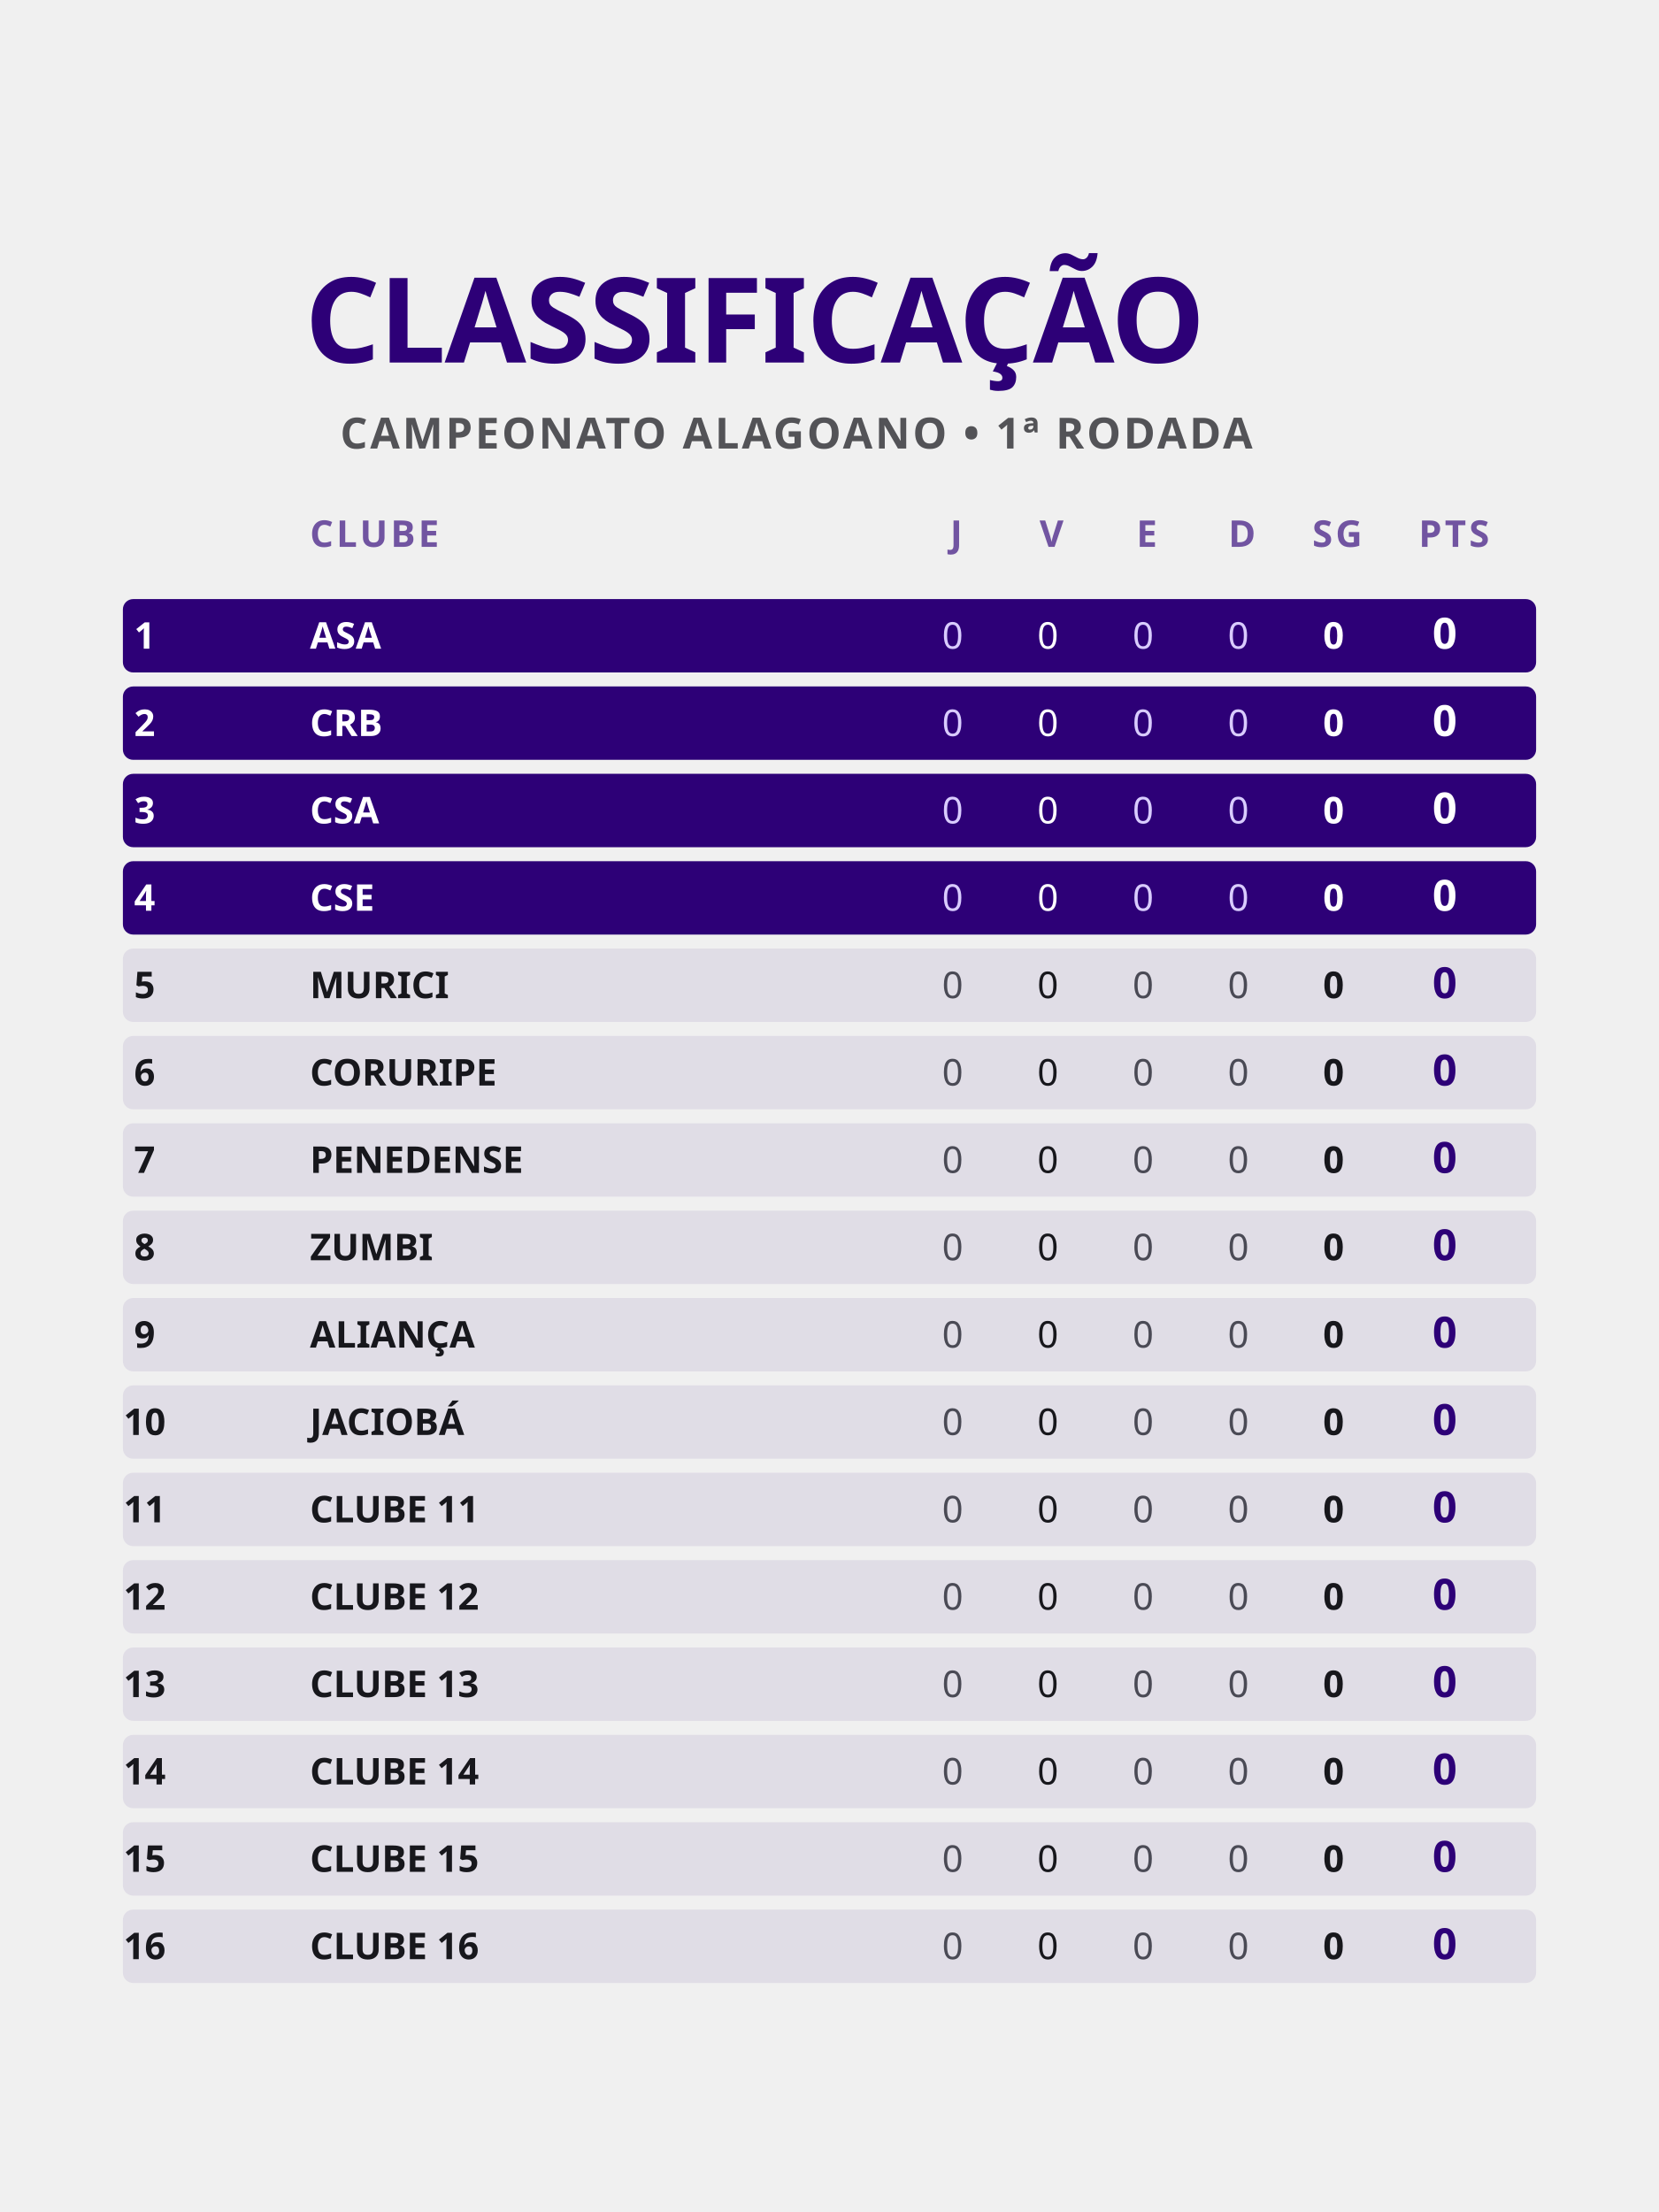
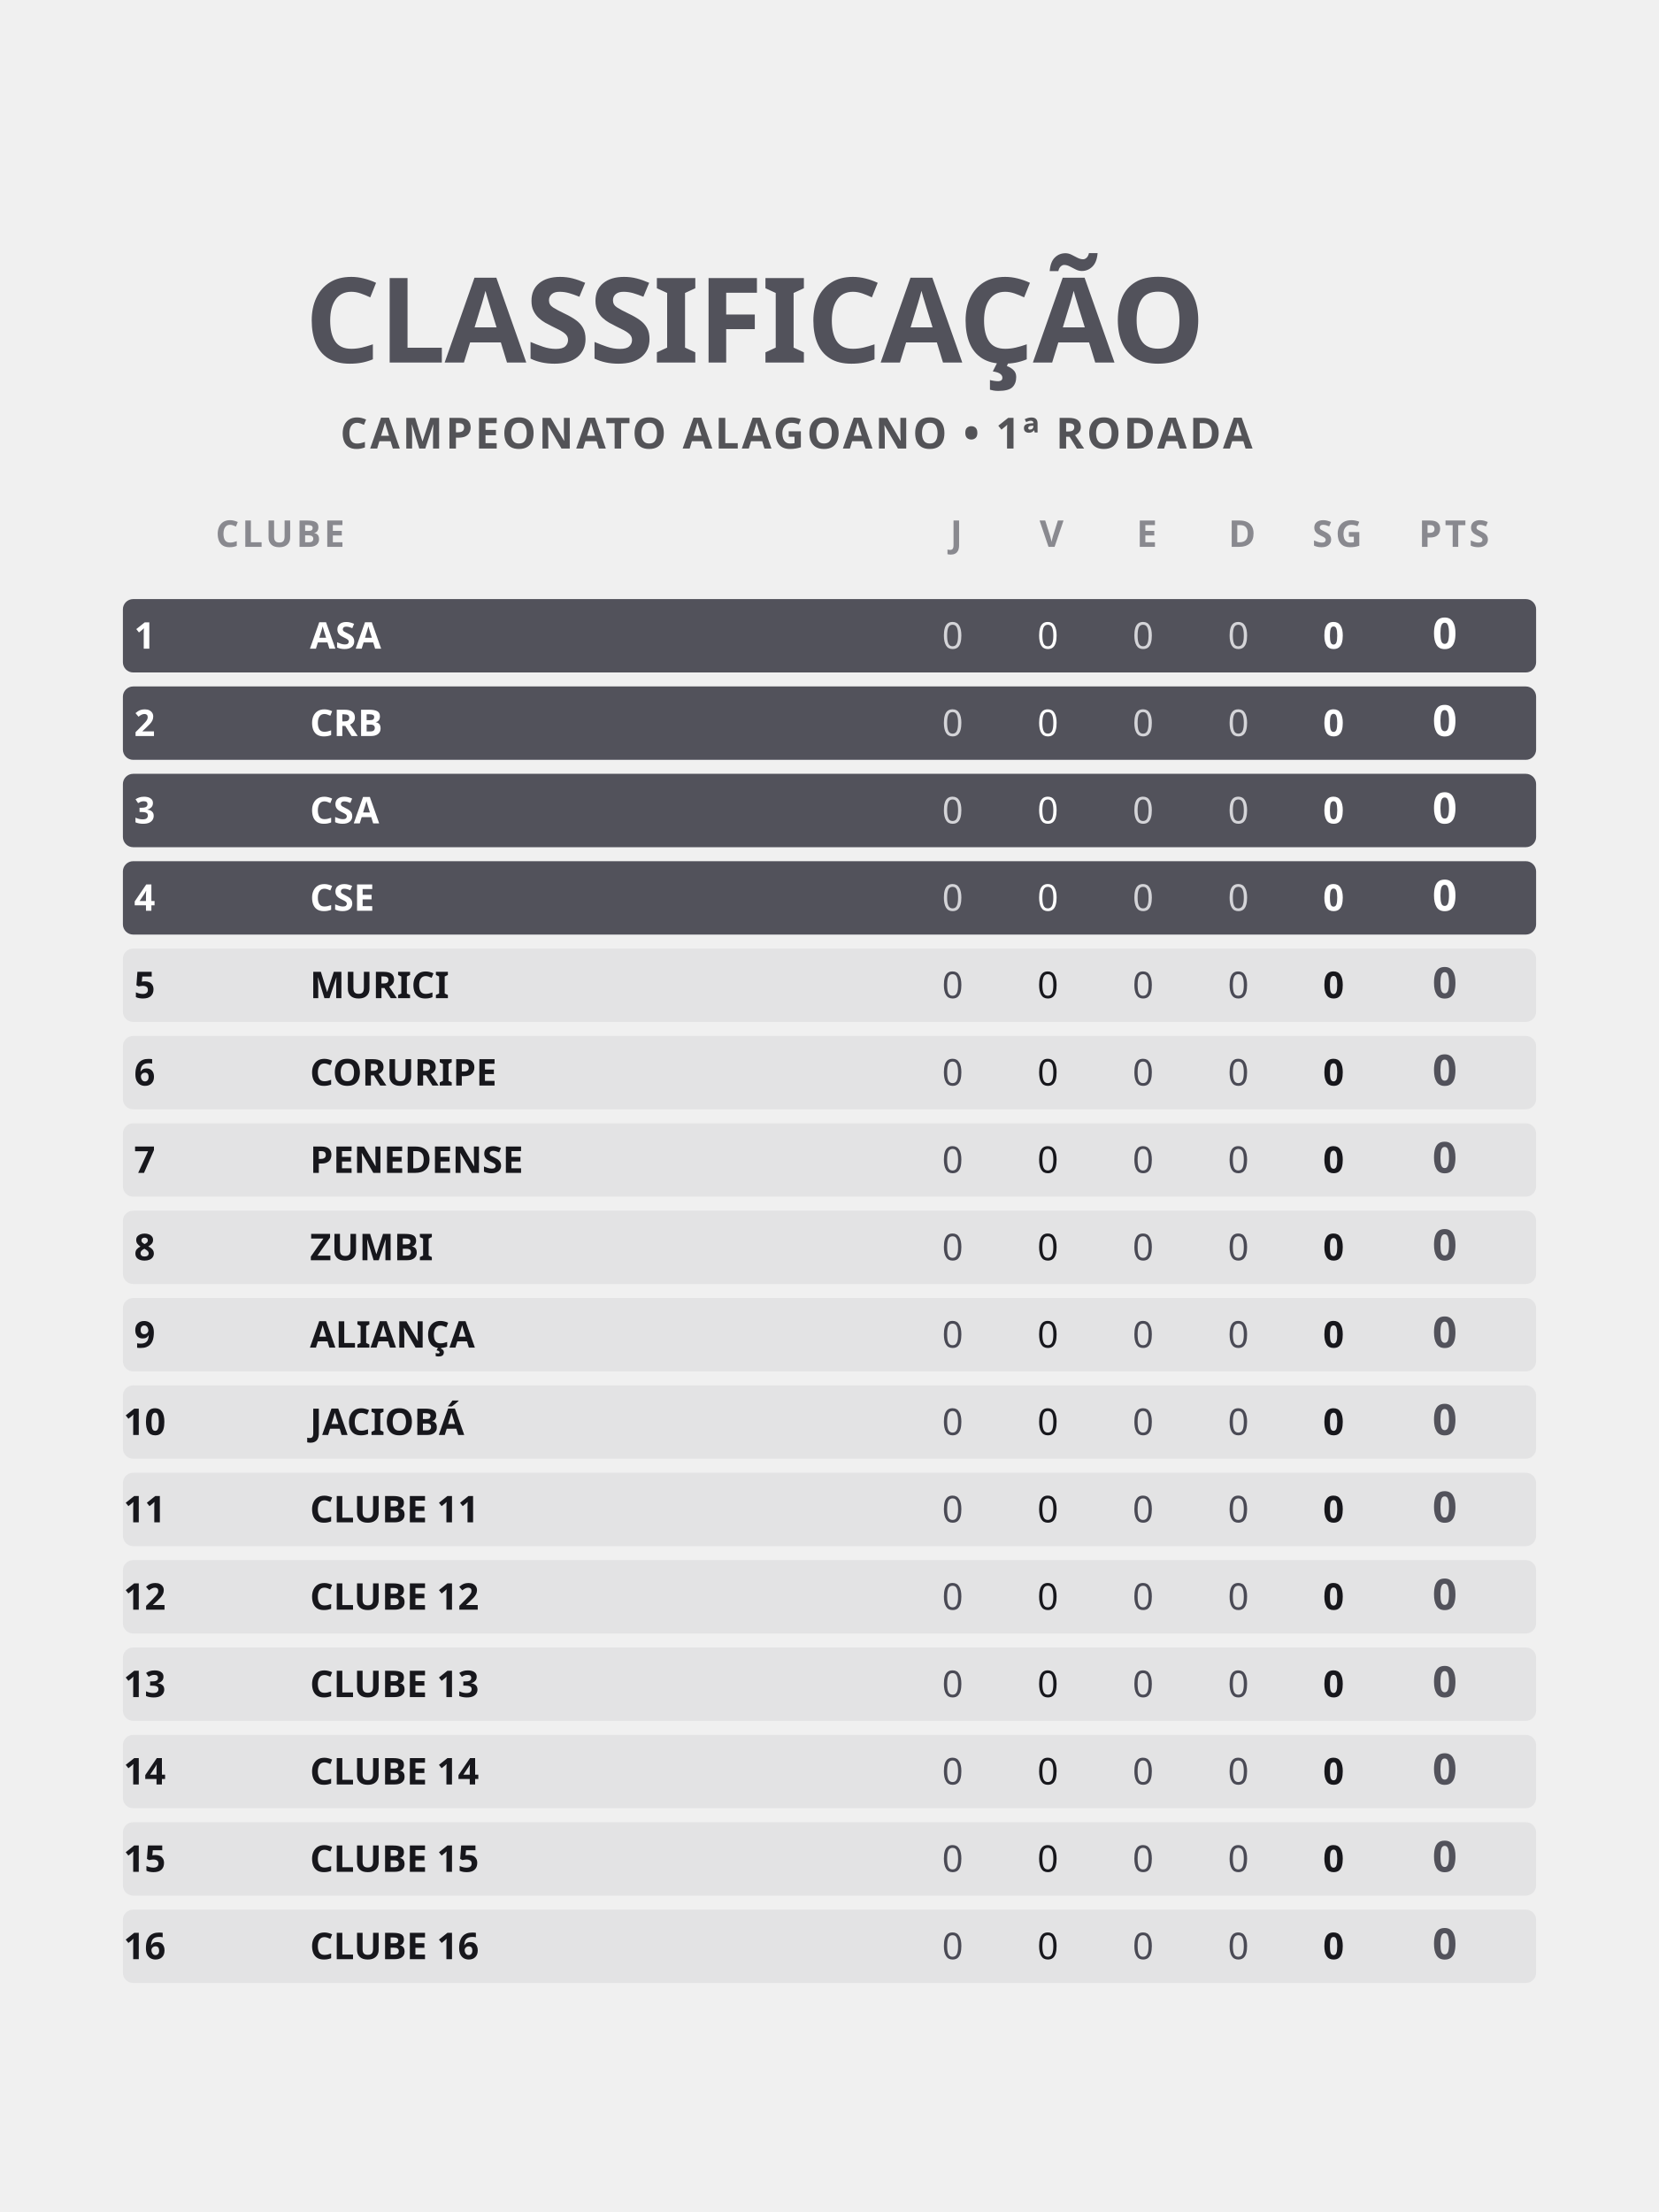
<svg xmlns="http://www.w3.org/2000/svg" width="1080" height="1440" viewBox="0 0 1080 1440" fill="none">
  <g id="classificacao_16_feed" clip-path="url(#clip_classificacao)">
    <rect id="img_background" width="1080" height="1440" fill="url(#pattern_background)" />
-     <text id="txt_titulo" fill="#2D0077" style="white-space: pre" xml:space="preserve" font-family="Prometo, Prompt" font-size="77" font-weight="900" letter-spacing="-0.01em" text-anchor="middle">
+     <text id="txt_titulo" fill="#52525B" style="white-space: pre" xml:space="preserve" font-family="Prometo, Prompt" font-size="77" font-weight="900" letter-spacing="-0.01em" text-anchor="middle">
      <tspan x="540" y="236">CLASSIFICAÇÃO</tspan>
    </text>
    <text id="txt_subtitulo" fill="#17171C" fill-opacity="0.72" style="white-space: pre" xml:space="preserve" font-family="Prompt" font-size="28" font-weight="600" letter-spacing="0.06em" text-anchor="middle">
      <tspan x="540" y="292">CAMPEONATO ALAGOANO • 1ª RODADA</tspan>
    </text>
-     <text id="txt_label_clube" fill="#2D0077" fill-opacity="0.65" style="white-space: pre" xml:space="preserve" font-family="Prompt" font-size="24" font-weight="700" letter-spacing="0.08em">
+     <text id="txt_label_clube" fill="#52525B" fill-opacity="0.65" style="white-space: pre" xml:space="preserve" font-family="Prompt" font-size="24" font-weight="700" letter-spacing="0.08em" text-anchor="middle">
      <tspan x="201.775" y="356">CLUBE</tspan>
    </text>
-     <text id="txt_label_j" fill="#2D0077" fill-opacity="0.65" style="white-space: pre" xml:space="preserve" font-family="Prompt" font-size="24" font-weight="700" letter-spacing="0.08em" text-anchor="middle">
+     <text id="txt_label_j" fill="#52525B" fill-opacity="0.65" style="white-space: pre" xml:space="preserve" font-family="Prompt" font-size="24" font-weight="700" letter-spacing="0.08em" text-anchor="middle">
      <tspan x="642" y="356">J</tspan>
    </text>
-     <text id="txt_label_v" fill="#2D0077" fill-opacity="0.65" style="white-space: pre" xml:space="preserve" font-family="Prompt" font-size="24" font-weight="700" letter-spacing="0.08em" text-anchor="middle">
+     <text id="txt_label_v" fill="#52525B" fill-opacity="0.65" style="white-space: pre" xml:space="preserve" font-family="Prompt" font-size="24" font-weight="700" letter-spacing="0.08em" text-anchor="middle">
      <tspan x="704" y="356">V</tspan>
    </text>
-     <text id="txt_label_e" fill="#2D0077" fill-opacity="0.65" style="white-space: pre" xml:space="preserve" font-family="Prompt" font-size="24" font-weight="700" letter-spacing="0.08em" text-anchor="middle">
+     <text id="txt_label_e" fill="#52525B" fill-opacity="0.65" style="white-space: pre" xml:space="preserve" font-family="Prompt" font-size="24" font-weight="700" letter-spacing="0.08em" text-anchor="middle">
      <tspan x="766" y="356">E</tspan>
    </text>
-     <text id="txt_label_d" fill="#2D0077" fill-opacity="0.65" style="white-space: pre" xml:space="preserve" font-family="Prompt" font-size="24" font-weight="700" letter-spacing="0.08em" text-anchor="middle">
+     <text id="txt_label_d" fill="#52525B" fill-opacity="0.65" style="white-space: pre" xml:space="preserve" font-family="Prompt" font-size="24" font-weight="700" letter-spacing="0.08em" text-anchor="middle">
      <tspan x="828" y="356">D</tspan>
    </text>
-     <text id="txt_label_sg" fill="#2D0077" fill-opacity="0.65" style="white-space: pre" xml:space="preserve" font-family="Prompt" font-size="24" font-weight="700" letter-spacing="0.08em" text-anchor="middle">
+     <text id="txt_label_sg" fill="#52525B" fill-opacity="0.65" style="white-space: pre" xml:space="preserve" font-family="Prompt" font-size="24" font-weight="700" letter-spacing="0.08em" text-anchor="middle">
      <tspan x="890" y="356">SG</tspan>
    </text>
-     <text id="txt_label_pts" fill="#2D0077" fill-opacity="0.65" style="white-space: pre" xml:space="preserve" font-family="Prompt" font-size="24" font-weight="700" letter-spacing="0.08em" text-anchor="middle">
+     <text id="txt_label_pts" fill="#52525B" fill-opacity="0.65" style="white-space: pre" xml:space="preserve" font-family="Prompt" font-size="24" font-weight="700" letter-spacing="0.08em" text-anchor="middle">
      <tspan x="966" y="356">PTS</tspan>
    </text>
    <g id="grp_pos_1">
-       <rect x="80" y="390.00" width="920" height="47.77" rx="6.7" fill="#2D0077" fill-opacity="1" />
+       <rect id="rect_pos_1" x="80" y="390.00" width="920" height="47.77" rx="6.7" fill="#52525B" fill-opacity="1" />
      <text id="txt_pos" fill="white" style="white-space: pre" xml:space="preserve" font-family="Prompt" font-size="24" font-weight="900" text-anchor="middle" letter-spacing="0em">
        <tspan x="116" y="422.29">1</tspan>
      </text>
      <rect id="img_escudo" x="146" y="397.00" width="33.77" height="33.77" fill="url(#pattern_escudo_1)" />
      <text id="txt_clube" fill="white" style="white-space: pre" xml:space="preserve" font-family="Prompt" font-size="24" font-weight="800" letter-spacing="0em">
        <tspan x="201.775" y="422.29">ASA</tspan>
      </text>
-       <text id="txt_j" fill="#D9CCFF" style="white-space: pre" xml:space="preserve" font-family="Prompt" font-size="24" font-weight="500" text-anchor="middle" letter-spacing="0em">
+       <text id="txt_j" fill="#D4D4D8" style="white-space: pre" xml:space="preserve" font-family="Prompt" font-size="24" font-weight="500" text-anchor="middle" letter-spacing="0em">
        <tspan x="642" y="422.29">0</tspan>
      </text>
      <text id="txt_v" fill="white" style="white-space: pre" xml:space="preserve" font-family="Prompt" font-size="24" font-weight="500" text-anchor="middle" letter-spacing="0em">
        <tspan x="704" y="422.29">0</tspan>
      </text>
-       <text id="txt_e" fill="#D9CCFF" style="white-space: pre" xml:space="preserve" font-family="Prompt" font-size="24" font-weight="500" text-anchor="middle" letter-spacing="0em">
+       <text id="txt_e" fill="#D4D4D8" style="white-space: pre" xml:space="preserve" font-family="Prompt" font-size="24" font-weight="500" text-anchor="middle" letter-spacing="0em">
        <tspan x="766" y="422.29">0</tspan>
      </text>
-       <text id="txt_d" fill="#D9CCFF" style="white-space: pre" xml:space="preserve" font-family="Prompt" font-size="24" font-weight="500" text-anchor="middle" letter-spacing="0em">
+       <text id="txt_d" fill="#D4D4D8" style="white-space: pre" xml:space="preserve" font-family="Prompt" font-size="24" font-weight="500" text-anchor="middle" letter-spacing="0em">
        <tspan x="828" y="422.29">0</tspan>
      </text>
      <text id="txt_sg" fill="white" style="white-space: pre" xml:space="preserve" font-family="Prompt" font-size="24" font-weight="600" text-anchor="middle" letter-spacing="0em">
        <tspan x="890" y="422.29">0</tspan>
      </text>
      <text id="txt_pts" fill="white" style="white-space: pre" xml:space="preserve" font-family="Prompt" font-size="28" font-weight="900" text-anchor="middle" letter-spacing="0em">
        <tspan x="966" y="422.29">0</tspan>
      </text>
    </g>
    <g id="grp_pos_2">
-       <rect x="80" y="446.88" width="920" height="47.77" rx="6.7" fill="#2D0077" fill-opacity="1" />
+       <rect id="rect_pos_2" x="80" y="446.88" width="920" height="47.77" rx="6.7" fill="#52525B" fill-opacity="1" />
      <text id="txt_pos_2" fill="white" style="white-space: pre" xml:space="preserve" font-family="Prompt" font-size="24" font-weight="900" text-anchor="middle" letter-spacing="0em">
        <tspan x="116" y="479.16">2</tspan>
      </text>
      <rect id="img_escudo_2" x="146" y="453.88" width="33.77" height="33.77" fill="url(#pattern_escudo_2)" />
      <text id="txt_clube_2" fill="white" style="white-space: pre" xml:space="preserve" font-family="Prompt" font-size="24" font-weight="800" letter-spacing="0em">
        <tspan x="201.775" y="479.16">CRB</tspan>
      </text>
-       <text id="txt_j_2" fill="#D9CCFF" style="white-space: pre" xml:space="preserve" font-family="Prompt" font-size="24" font-weight="500" text-anchor="middle" letter-spacing="0em">
+       <text id="txt_j_2" fill="#D4D4D8" style="white-space: pre" xml:space="preserve" font-family="Prompt" font-size="24" font-weight="500" text-anchor="middle" letter-spacing="0em">
        <tspan x="642" y="479.16">0</tspan>
      </text>
      <text id="txt_v_2" fill="white" style="white-space: pre" xml:space="preserve" font-family="Prompt" font-size="24" font-weight="500" text-anchor="middle" letter-spacing="0em">
        <tspan x="704" y="479.16">0</tspan>
      </text>
-       <text id="txt_e_2" fill="#D9CCFF" style="white-space: pre" xml:space="preserve" font-family="Prompt" font-size="24" font-weight="500" text-anchor="middle" letter-spacing="0em">
+       <text id="txt_e_2" fill="#D4D4D8" style="white-space: pre" xml:space="preserve" font-family="Prompt" font-size="24" font-weight="500" text-anchor="middle" letter-spacing="0em">
        <tspan x="766" y="479.16">0</tspan>
      </text>
-       <text id="txt_d_2" fill="#D9CCFF" style="white-space: pre" xml:space="preserve" font-family="Prompt" font-size="24" font-weight="500" text-anchor="middle" letter-spacing="0em">
+       <text id="txt_d_2" fill="#D4D4D8" style="white-space: pre" xml:space="preserve" font-family="Prompt" font-size="24" font-weight="500" text-anchor="middle" letter-spacing="0em">
        <tspan x="828" y="479.16">0</tspan>
      </text>
      <text id="txt_sg_2" fill="white" style="white-space: pre" xml:space="preserve" font-family="Prompt" font-size="24" font-weight="600" text-anchor="middle" letter-spacing="0em">
        <tspan x="890" y="479.16">0</tspan>
      </text>
      <text id="txt_pts_2" fill="white" style="white-space: pre" xml:space="preserve" font-family="Prompt" font-size="28" font-weight="900" text-anchor="middle" letter-spacing="0em">
        <tspan x="966" y="479.16">0</tspan>
      </text>
    </g>
    <g id="grp_pos_3">
-       <rect x="80" y="503.75" width="920" height="47.77" rx="6.7" fill="#2D0077" fill-opacity="1" />
+       <rect id="rect_pos_3" x="80" y="503.75" width="920" height="47.77" rx="6.7" fill="#52525B" fill-opacity="1" />
      <text id="txt_pos_3" fill="white" style="white-space: pre" xml:space="preserve" font-family="Prompt" font-size="24" font-weight="900" text-anchor="middle" letter-spacing="0em">
        <tspan x="116" y="536.04">3</tspan>
      </text>
      <rect id="img_escudo_3" x="146" y="510.75" width="33.77" height="33.77" fill="url(#pattern_escudo_3)" />
      <text id="txt_clube_3" fill="white" style="white-space: pre" xml:space="preserve" font-family="Prompt" font-size="24" font-weight="800" letter-spacing="0em">
        <tspan x="201.775" y="536.04">CSA</tspan>
      </text>
-       <text id="txt_j_3" fill="#D9CCFF" style="white-space: pre" xml:space="preserve" font-family="Prompt" font-size="24" font-weight="500" text-anchor="middle" letter-spacing="0em">
+       <text id="txt_j_3" fill="#D4D4D8" style="white-space: pre" xml:space="preserve" font-family="Prompt" font-size="24" font-weight="500" text-anchor="middle" letter-spacing="0em">
        <tspan x="642" y="536.04">0</tspan>
      </text>
      <text id="txt_v_3" fill="white" style="white-space: pre" xml:space="preserve" font-family="Prompt" font-size="24" font-weight="500" text-anchor="middle" letter-spacing="0em">
        <tspan x="704" y="536.04">0</tspan>
      </text>
-       <text id="txt_e_3" fill="#D9CCFF" style="white-space: pre" xml:space="preserve" font-family="Prompt" font-size="24" font-weight="500" text-anchor="middle" letter-spacing="0em">
+       <text id="txt_e_3" fill="#D4D4D8" style="white-space: pre" xml:space="preserve" font-family="Prompt" font-size="24" font-weight="500" text-anchor="middle" letter-spacing="0em">
        <tspan x="766" y="536.04">0</tspan>
      </text>
-       <text id="txt_d_3" fill="#D9CCFF" style="white-space: pre" xml:space="preserve" font-family="Prompt" font-size="24" font-weight="500" text-anchor="middle" letter-spacing="0em">
+       <text id="txt_d_3" fill="#D4D4D8" style="white-space: pre" xml:space="preserve" font-family="Prompt" font-size="24" font-weight="500" text-anchor="middle" letter-spacing="0em">
        <tspan x="828" y="536.04">0</tspan>
      </text>
      <text id="txt_sg_3" fill="white" style="white-space: pre" xml:space="preserve" font-family="Prompt" font-size="24" font-weight="600" text-anchor="middle" letter-spacing="0em">
        <tspan x="890" y="536.04">0</tspan>
      </text>
      <text id="txt_pts_3" fill="white" style="white-space: pre" xml:space="preserve" font-family="Prompt" font-size="28" font-weight="900" text-anchor="middle" letter-spacing="0em">
        <tspan x="966" y="536.04">0</tspan>
      </text>
    </g>
    <g id="grp_pos_4">
-       <rect x="80" y="560.63" width="920" height="47.77" rx="6.7" fill="#2D0077" fill-opacity="1" />
+       <rect id="rect_pos_4" x="80" y="560.63" width="920" height="47.77" rx="6.7" fill="#52525B" fill-opacity="1" />
      <text id="txt_pos_4" fill="white" style="white-space: pre" xml:space="preserve" font-family="Prompt" font-size="24" font-weight="900" text-anchor="middle" letter-spacing="0em">
        <tspan x="116" y="592.91">4</tspan>
      </text>
      <rect id="img_escudo_4" x="146" y="567.63" width="33.77" height="33.77" fill="url(#pattern_escudo_4)" />
      <text id="txt_clube_4" fill="white" style="white-space: pre" xml:space="preserve" font-family="Prompt" font-size="24" font-weight="800" letter-spacing="0em">
        <tspan x="201.775" y="592.91">CSE</tspan>
      </text>
-       <text id="txt_j_4" fill="#D9CCFF" style="white-space: pre" xml:space="preserve" font-family="Prompt" font-size="24" font-weight="500" text-anchor="middle" letter-spacing="0em">
+       <text id="txt_j_4" fill="#D4D4D8" style="white-space: pre" xml:space="preserve" font-family="Prompt" font-size="24" font-weight="500" text-anchor="middle" letter-spacing="0em">
        <tspan x="642" y="592.91">0</tspan>
      </text>
      <text id="txt_v_4" fill="white" style="white-space: pre" xml:space="preserve" font-family="Prompt" font-size="24" font-weight="500" text-anchor="middle" letter-spacing="0em">
        <tspan x="704" y="592.91">0</tspan>
      </text>
-       <text id="txt_e_4" fill="#D9CCFF" style="white-space: pre" xml:space="preserve" font-family="Prompt" font-size="24" font-weight="500" text-anchor="middle" letter-spacing="0em">
+       <text id="txt_e_4" fill="#D4D4D8" style="white-space: pre" xml:space="preserve" font-family="Prompt" font-size="24" font-weight="500" text-anchor="middle" letter-spacing="0em">
        <tspan x="766" y="592.91">0</tspan>
      </text>
-       <text id="txt_d_4" fill="#D9CCFF" style="white-space: pre" xml:space="preserve" font-family="Prompt" font-size="24" font-weight="500" text-anchor="middle" letter-spacing="0em">
+       <text id="txt_d_4" fill="#D4D4D8" style="white-space: pre" xml:space="preserve" font-family="Prompt" font-size="24" font-weight="500" text-anchor="middle" letter-spacing="0em">
        <tspan x="828" y="592.91">0</tspan>
      </text>
      <text id="txt_sg_4" fill="white" style="white-space: pre" xml:space="preserve" font-family="Prompt" font-size="24" font-weight="600" text-anchor="middle" letter-spacing="0em">
        <tspan x="890" y="592.91">0</tspan>
      </text>
      <text id="txt_pts_4" fill="white" style="white-space: pre" xml:space="preserve" font-family="Prompt" font-size="28" font-weight="900" text-anchor="middle" letter-spacing="0em">
        <tspan x="966" y="592.91">0</tspan>
      </text>
    </g>
    <g id="grp_pos_5">
-       <rect x="80" y="617.50" width="920" height="47.77" rx="6.7" fill="#2D0077" fill-opacity="0.08" />
+       <rect id="rect_pos_5" x="80" y="617.50" width="920" height="47.77" rx="6.7" fill="#52525B" fill-opacity="0.08" />
      <text id="txt_pos_5" fill="#17171C" style="white-space: pre" xml:space="preserve" font-family="Prompt" font-size="24" font-weight="900" text-anchor="middle" letter-spacing="0em">
        <tspan x="116" y="649.79">5</tspan>
      </text>
      <rect id="img_escudo_5" x="146" y="624.50" width="33.77" height="33.77" fill="url(#pattern_escudo_5)" />
      <text id="txt_clube_5" fill="#17171C" style="white-space: pre" xml:space="preserve" font-family="Prompt" font-size="24" font-weight="800" letter-spacing="0em">
        <tspan x="201.775" y="649.79">MURICI</tspan>
      </text>
      <text id="txt_j_5" fill="#4A4A55" style="white-space: pre" xml:space="preserve" font-family="Prompt" font-size="24" font-weight="500" text-anchor="middle" letter-spacing="0em">
        <tspan x="642" y="649.79">0</tspan>
      </text>
      <text id="txt_v_5" fill="#17171C" style="white-space: pre" xml:space="preserve" font-family="Prompt" font-size="24" font-weight="500" text-anchor="middle" letter-spacing="0em">
        <tspan x="704" y="649.79">0</tspan>
      </text>
      <text id="txt_e_5" fill="#4A4A55" style="white-space: pre" xml:space="preserve" font-family="Prompt" font-size="24" font-weight="500" text-anchor="middle" letter-spacing="0em">
        <tspan x="766" y="649.79">0</tspan>
      </text>
      <text id="txt_d_5" fill="#4A4A55" style="white-space: pre" xml:space="preserve" font-family="Prompt" font-size="24" font-weight="500" text-anchor="middle" letter-spacing="0em">
        <tspan x="828" y="649.79">0</tspan>
      </text>
      <text id="txt_sg_5" fill="#17171C" style="white-space: pre" xml:space="preserve" font-family="Prompt" font-size="24" font-weight="600" text-anchor="middle" letter-spacing="0em">
        <tspan x="890" y="649.79">0</tspan>
      </text>
-       <text id="txt_pts_5" fill="#2D0077" style="white-space: pre" xml:space="preserve" font-family="Prompt" font-size="28" font-weight="900" text-anchor="middle" letter-spacing="0em">
+       <text id="txt_pts_5" fill="#52525B" style="white-space: pre" xml:space="preserve" font-family="Prompt" font-size="28" font-weight="900" text-anchor="middle" letter-spacing="0em">
        <tspan x="966" y="649.79">0</tspan>
      </text>
    </g>
    <g id="grp_pos_6">
-       <rect x="80" y="674.38" width="920" height="47.77" rx="6.7" fill="#2D0077" fill-opacity="0.08" />
+       <rect id="rect_pos_6" x="80" y="674.38" width="920" height="47.77" rx="6.7" fill="#52525B" fill-opacity="0.08" />
      <text id="txt_pos_6" fill="#17171C" style="white-space: pre" xml:space="preserve" font-family="Prompt" font-size="24" font-weight="900" text-anchor="middle" letter-spacing="0em">
        <tspan x="116" y="706.66">6</tspan>
      </text>
      <rect id="img_escudo_6" x="146" y="681.38" width="33.77" height="33.77" fill="url(#pattern_escudo_6)" />
      <text id="txt_clube_6" fill="#17171C" style="white-space: pre" xml:space="preserve" font-family="Prompt" font-size="24" font-weight="800" letter-spacing="0em">
        <tspan x="201.775" y="706.66">CORURIPE</tspan>
      </text>
      <text id="txt_j_6" fill="#4A4A55" style="white-space: pre" xml:space="preserve" font-family="Prompt" font-size="24" font-weight="500" text-anchor="middle" letter-spacing="0em">
        <tspan x="642" y="706.66">0</tspan>
      </text>
      <text id="txt_v_6" fill="#17171C" style="white-space: pre" xml:space="preserve" font-family="Prompt" font-size="24" font-weight="500" text-anchor="middle" letter-spacing="0em">
        <tspan x="704" y="706.66">0</tspan>
      </text>
      <text id="txt_e_6" fill="#4A4A55" style="white-space: pre" xml:space="preserve" font-family="Prompt" font-size="24" font-weight="500" text-anchor="middle" letter-spacing="0em">
        <tspan x="766" y="706.66">0</tspan>
      </text>
      <text id="txt_d_6" fill="#4A4A55" style="white-space: pre" xml:space="preserve" font-family="Prompt" font-size="24" font-weight="500" text-anchor="middle" letter-spacing="0em">
        <tspan x="828" y="706.66">0</tspan>
      </text>
      <text id="txt_sg_6" fill="#17171C" style="white-space: pre" xml:space="preserve" font-family="Prompt" font-size="24" font-weight="600" text-anchor="middle" letter-spacing="0em">
        <tspan x="890" y="706.66">0</tspan>
      </text>
-       <text id="txt_pts_6" fill="#2D0077" style="white-space: pre" xml:space="preserve" font-family="Prompt" font-size="28" font-weight="900" text-anchor="middle" letter-spacing="0em">
+       <text id="txt_pts_6" fill="#52525B" style="white-space: pre" xml:space="preserve" font-family="Prompt" font-size="28" font-weight="900" text-anchor="middle" letter-spacing="0em">
        <tspan x="966" y="706.66">0</tspan>
      </text>
    </g>
    <g id="grp_pos_7">
-       <rect x="80" y="731.25" width="920" height="47.77" rx="6.7" fill="#2D0077" fill-opacity="0.08" />
+       <rect id="rect_pos_7" x="80" y="731.25" width="920" height="47.77" rx="6.7" fill="#52525B" fill-opacity="0.08" />
      <text id="txt_pos_7" fill="#17171C" style="white-space: pre" xml:space="preserve" font-family="Prompt" font-size="24" font-weight="900" text-anchor="middle" letter-spacing="0em">
        <tspan x="116" y="763.54">7</tspan>
      </text>
      <rect id="img_escudo_7" x="146" y="738.25" width="33.77" height="33.77" fill="url(#pattern_escudo_7)" />
      <text id="txt_clube_7" fill="#17171C" style="white-space: pre" xml:space="preserve" font-family="Prompt" font-size="24" font-weight="800" letter-spacing="0em">
        <tspan x="201.775" y="763.54">PENEDENSE</tspan>
      </text>
      <text id="txt_j_7" fill="#4A4A55" style="white-space: pre" xml:space="preserve" font-family="Prompt" font-size="24" font-weight="500" text-anchor="middle" letter-spacing="0em">
        <tspan x="642" y="763.54">0</tspan>
      </text>
      <text id="txt_v_7" fill="#17171C" style="white-space: pre" xml:space="preserve" font-family="Prompt" font-size="24" font-weight="500" text-anchor="middle" letter-spacing="0em">
        <tspan x="704" y="763.54">0</tspan>
      </text>
      <text id="txt_e_7" fill="#4A4A55" style="white-space: pre" xml:space="preserve" font-family="Prompt" font-size="24" font-weight="500" text-anchor="middle" letter-spacing="0em">
        <tspan x="766" y="763.54">0</tspan>
      </text>
      <text id="txt_d_7" fill="#4A4A55" style="white-space: pre" xml:space="preserve" font-family="Prompt" font-size="24" font-weight="500" text-anchor="middle" letter-spacing="0em">
        <tspan x="828" y="763.54">0</tspan>
      </text>
      <text id="txt_sg_7" fill="#17171C" style="white-space: pre" xml:space="preserve" font-family="Prompt" font-size="24" font-weight="600" text-anchor="middle" letter-spacing="0em">
        <tspan x="890" y="763.54">0</tspan>
      </text>
-       <text id="txt_pts_7" fill="#2D0077" style="white-space: pre" xml:space="preserve" font-family="Prompt" font-size="28" font-weight="900" text-anchor="middle" letter-spacing="0em">
+       <text id="txt_pts_7" fill="#52525B" style="white-space: pre" xml:space="preserve" font-family="Prompt" font-size="28" font-weight="900" text-anchor="middle" letter-spacing="0em">
        <tspan x="966" y="763.54">0</tspan>
      </text>
    </g>
    <g id="grp_pos_8">
-       <rect x="80" y="788.13" width="920" height="47.77" rx="6.7" fill="#2D0077" fill-opacity="0.08" />
+       <rect id="rect_pos_8" x="80" y="788.13" width="920" height="47.77" rx="6.7" fill="#52525B" fill-opacity="0.08" />
      <text id="txt_pos_8" fill="#17171C" style="white-space: pre" xml:space="preserve" font-family="Prompt" font-size="24" font-weight="900" text-anchor="middle" letter-spacing="0em">
        <tspan x="116" y="820.41">8</tspan>
      </text>
      <rect id="img_escudo_8" x="146" y="795.13" width="33.77" height="33.77" fill="url(#pattern_escudo_8)" />
      <text id="txt_clube_8" fill="#17171C" style="white-space: pre" xml:space="preserve" font-family="Prompt" font-size="24" font-weight="800" letter-spacing="0em">
        <tspan x="201.775" y="820.41">ZUMBI</tspan>
      </text>
      <text id="txt_j_8" fill="#4A4A55" style="white-space: pre" xml:space="preserve" font-family="Prompt" font-size="24" font-weight="500" text-anchor="middle" letter-spacing="0em">
        <tspan x="642" y="820.41">0</tspan>
      </text>
      <text id="txt_v_8" fill="#17171C" style="white-space: pre" xml:space="preserve" font-family="Prompt" font-size="24" font-weight="500" text-anchor="middle" letter-spacing="0em">
        <tspan x="704" y="820.41">0</tspan>
      </text>
      <text id="txt_e_8" fill="#4A4A55" style="white-space: pre" xml:space="preserve" font-family="Prompt" font-size="24" font-weight="500" text-anchor="middle" letter-spacing="0em">
        <tspan x="766" y="820.41">0</tspan>
      </text>
      <text id="txt_d_8" fill="#4A4A55" style="white-space: pre" xml:space="preserve" font-family="Prompt" font-size="24" font-weight="500" text-anchor="middle" letter-spacing="0em">
        <tspan x="828" y="820.41">0</tspan>
      </text>
      <text id="txt_sg_8" fill="#17171C" style="white-space: pre" xml:space="preserve" font-family="Prompt" font-size="24" font-weight="600" text-anchor="middle" letter-spacing="0em">
        <tspan x="890" y="820.41">0</tspan>
      </text>
-       <text id="txt_pts_8" fill="#2D0077" style="white-space: pre" xml:space="preserve" font-family="Prompt" font-size="28" font-weight="900" text-anchor="middle" letter-spacing="0em">
+       <text id="txt_pts_8" fill="#52525B" style="white-space: pre" xml:space="preserve" font-family="Prompt" font-size="28" font-weight="900" text-anchor="middle" letter-spacing="0em">
        <tspan x="966" y="820.41">0</tspan>
      </text>
    </g>
    <g id="grp_pos_9">
-       <rect x="80" y="845.00" width="920" height="47.77" rx="6.7" fill="#2D0077" fill-opacity="0.08" />
+       <rect id="rect_pos_9" x="80" y="845.00" width="920" height="47.77" rx="6.7" fill="#52525B" fill-opacity="0.08" />
      <text id="txt_pos_9" fill="#17171C" style="white-space: pre" xml:space="preserve" font-family="Prompt" font-size="24" font-weight="900" text-anchor="middle" letter-spacing="0em">
        <tspan x="116" y="877.29">9</tspan>
      </text>
      <rect id="img_escudo_9" x="146" y="852.00" width="33.77" height="33.77" fill="url(#pattern_escudo_9)" />
      <text id="txt_clube_9" fill="#17171C" style="white-space: pre" xml:space="preserve" font-family="Prompt" font-size="24" font-weight="800" letter-spacing="0em">
        <tspan x="201.775" y="877.29">ALIANÇA</tspan>
      </text>
      <text id="txt_j_9" fill="#4A4A55" style="white-space: pre" xml:space="preserve" font-family="Prompt" font-size="24" font-weight="500" text-anchor="middle" letter-spacing="0em">
        <tspan x="642" y="877.29">0</tspan>
      </text>
      <text id="txt_v_9" fill="#17171C" style="white-space: pre" xml:space="preserve" font-family="Prompt" font-size="24" font-weight="500" text-anchor="middle" letter-spacing="0em">
        <tspan x="704" y="877.29">0</tspan>
      </text>
      <text id="txt_e_9" fill="#4A4A55" style="white-space: pre" xml:space="preserve" font-family="Prompt" font-size="24" font-weight="500" text-anchor="middle" letter-spacing="0em">
        <tspan x="766" y="877.29">0</tspan>
      </text>
      <text id="txt_d_9" fill="#4A4A55" style="white-space: pre" xml:space="preserve" font-family="Prompt" font-size="24" font-weight="500" text-anchor="middle" letter-spacing="0em">
        <tspan x="828" y="877.29">0</tspan>
      </text>
      <text id="txt_sg_9" fill="#17171C" style="white-space: pre" xml:space="preserve" font-family="Prompt" font-size="24" font-weight="600" text-anchor="middle" letter-spacing="0em">
        <tspan x="890" y="877.29">0</tspan>
      </text>
-       <text id="txt_pts_9" fill="#2D0077" style="white-space: pre" xml:space="preserve" font-family="Prompt" font-size="28" font-weight="900" text-anchor="middle" letter-spacing="0em">
+       <text id="txt_pts_9" fill="#52525B" style="white-space: pre" xml:space="preserve" font-family="Prompt" font-size="28" font-weight="900" text-anchor="middle" letter-spacing="0em">
        <tspan x="966" y="877.29">0</tspan>
      </text>
    </g>
    <g id="grp_pos_10">
-       <rect x="80" y="901.88" width="920" height="47.77" rx="6.7" fill="#2D0077" fill-opacity="0.08" />
+       <rect id="rect_pos_10" x="80" y="901.88" width="920" height="47.77" rx="6.7" fill="#52525B" fill-opacity="0.08" />
      <text id="txt_pos_10" fill="#17171C" style="white-space: pre" xml:space="preserve" font-family="Prompt" font-size="24" font-weight="900" text-anchor="middle" letter-spacing="0em">
        <tspan x="116" y="934.16">10</tspan>
      </text>
      <rect id="img_escudo_10" x="146" y="908.88" width="33.77" height="33.77" fill="url(#pattern_escudo_10)" />
      <text id="txt_clube_10" fill="#17171C" style="white-space: pre" xml:space="preserve" font-family="Prompt" font-size="24" font-weight="800" letter-spacing="0em">
        <tspan x="201.775" y="934.16">JACIOBÁ</tspan>
      </text>
      <text id="txt_j_10" fill="#4A4A55" style="white-space: pre" xml:space="preserve" font-family="Prompt" font-size="24" font-weight="500" text-anchor="middle" letter-spacing="0em">
        <tspan x="642" y="934.16">0</tspan>
      </text>
      <text id="txt_v_10" fill="#17171C" style="white-space: pre" xml:space="preserve" font-family="Prompt" font-size="24" font-weight="500" text-anchor="middle" letter-spacing="0em">
        <tspan x="704" y="934.16">0</tspan>
      </text>
      <text id="txt_e_10" fill="#4A4A55" style="white-space: pre" xml:space="preserve" font-family="Prompt" font-size="24" font-weight="500" text-anchor="middle" letter-spacing="0em">
        <tspan x="766" y="934.16">0</tspan>
      </text>
      <text id="txt_d_10" fill="#4A4A55" style="white-space: pre" xml:space="preserve" font-family="Prompt" font-size="24" font-weight="500" text-anchor="middle" letter-spacing="0em">
        <tspan x="828" y="934.16">0</tspan>
      </text>
      <text id="txt_sg_10" fill="#17171C" style="white-space: pre" xml:space="preserve" font-family="Prompt" font-size="24" font-weight="600" text-anchor="middle" letter-spacing="0em">
        <tspan x="890" y="934.16">0</tspan>
      </text>
-       <text id="txt_pts_10" fill="#2D0077" style="white-space: pre" xml:space="preserve" font-family="Prompt" font-size="28" font-weight="900" text-anchor="middle" letter-spacing="0em">
+       <text id="txt_pts_10" fill="#52525B" style="white-space: pre" xml:space="preserve" font-family="Prompt" font-size="28" font-weight="900" text-anchor="middle" letter-spacing="0em">
        <tspan x="966" y="934.16">0</tspan>
      </text>
    </g>
    <g id="grp_pos_11">
-       <rect x="80" y="958.75" width="920" height="47.77" rx="6.7" fill="#2D0077" fill-opacity="0.08" />
+       <rect id="rect_pos_11" x="80" y="958.75" width="920" height="47.77" rx="6.7" fill="#52525B" fill-opacity="0.08" />
      <text id="txt_pos_11" fill="#17171C" style="white-space: pre" xml:space="preserve" font-family="Prompt" font-size="24" font-weight="900" text-anchor="middle" letter-spacing="0em">
        <tspan x="116" y="991.04">11</tspan>
      </text>
      <rect id="img_escudo_11" x="146" y="965.75" width="33.77" height="33.77" fill="url(#pattern_escudo_11)" />
      <text id="txt_clube_11" fill="#17171C" style="white-space: pre" xml:space="preserve" font-family="Prompt" font-size="24" font-weight="800" letter-spacing="0em">
        <tspan x="201.775" y="991.04">CLUBE 11</tspan>
      </text>
      <text id="txt_j_11" fill="#4A4A55" style="white-space: pre" xml:space="preserve" font-family="Prompt" font-size="24" font-weight="500" text-anchor="middle" letter-spacing="0em">
        <tspan x="642" y="991.04">0</tspan>
      </text>
      <text id="txt_v_11" fill="#17171C" style="white-space: pre" xml:space="preserve" font-family="Prompt" font-size="24" font-weight="500" text-anchor="middle" letter-spacing="0em">
        <tspan x="704" y="991.04">0</tspan>
      </text>
      <text id="txt_e_11" fill="#4A4A55" style="white-space: pre" xml:space="preserve" font-family="Prompt" font-size="24" font-weight="500" text-anchor="middle" letter-spacing="0em">
        <tspan x="766" y="991.04">0</tspan>
      </text>
      <text id="txt_d_11" fill="#4A4A55" style="white-space: pre" xml:space="preserve" font-family="Prompt" font-size="24" font-weight="500" text-anchor="middle" letter-spacing="0em">
        <tspan x="828" y="991.04">0</tspan>
      </text>
      <text id="txt_sg_11" fill="#17171C" style="white-space: pre" xml:space="preserve" font-family="Prompt" font-size="24" font-weight="600" text-anchor="middle" letter-spacing="0em">
        <tspan x="890" y="991.04">0</tspan>
      </text>
-       <text id="txt_pts_11" fill="#2D0077" style="white-space: pre" xml:space="preserve" font-family="Prompt" font-size="28" font-weight="900" text-anchor="middle" letter-spacing="0em">
+       <text id="txt_pts_11" fill="#52525B" style="white-space: pre" xml:space="preserve" font-family="Prompt" font-size="28" font-weight="900" text-anchor="middle" letter-spacing="0em">
        <tspan x="966" y="991.04">0</tspan>
      </text>
    </g>
    <g id="grp_pos_12">
-       <rect x="80" y="1015.63" width="920" height="47.77" rx="6.7" fill="#2D0077" fill-opacity="0.08" />
+       <rect id="rect_pos_12" x="80" y="1015.63" width="920" height="47.77" rx="6.7" fill="#52525B" fill-opacity="0.08" />
      <text id="txt_pos_12" fill="#17171C" style="white-space: pre" xml:space="preserve" font-family="Prompt" font-size="24" font-weight="900" text-anchor="middle" letter-spacing="0em">
        <tspan x="116" y="1047.91">12</tspan>
      </text>
      <rect id="img_escudo_12" x="146" y="1022.63" width="33.77" height="33.77" fill="url(#pattern_escudo_12)" />
      <text id="txt_clube_12" fill="#17171C" style="white-space: pre" xml:space="preserve" font-family="Prompt" font-size="24" font-weight="800" letter-spacing="0em">
        <tspan x="201.775" y="1047.91">CLUBE 12</tspan>
      </text>
      <text id="txt_j_12" fill="#4A4A55" style="white-space: pre" xml:space="preserve" font-family="Prompt" font-size="24" font-weight="500" text-anchor="middle" letter-spacing="0em">
        <tspan x="642" y="1047.91">0</tspan>
      </text>
      <text id="txt_v_12" fill="#17171C" style="white-space: pre" xml:space="preserve" font-family="Prompt" font-size="24" font-weight="500" text-anchor="middle" letter-spacing="0em">
        <tspan x="704" y="1047.91">0</tspan>
      </text>
      <text id="txt_e_12" fill="#4A4A55" style="white-space: pre" xml:space="preserve" font-family="Prompt" font-size="24" font-weight="500" text-anchor="middle" letter-spacing="0em">
        <tspan x="766" y="1047.91">0</tspan>
      </text>
      <text id="txt_d_12" fill="#4A4A55" style="white-space: pre" xml:space="preserve" font-family="Prompt" font-size="24" font-weight="500" text-anchor="middle" letter-spacing="0em">
        <tspan x="828" y="1047.91">0</tspan>
      </text>
      <text id="txt_sg_12" fill="#17171C" style="white-space: pre" xml:space="preserve" font-family="Prompt" font-size="24" font-weight="600" text-anchor="middle" letter-spacing="0em">
        <tspan x="890" y="1047.91">0</tspan>
      </text>
-       <text id="txt_pts_12" fill="#2D0077" style="white-space: pre" xml:space="preserve" font-family="Prompt" font-size="28" font-weight="900" text-anchor="middle" letter-spacing="0em">
+       <text id="txt_pts_12" fill="#52525B" style="white-space: pre" xml:space="preserve" font-family="Prompt" font-size="28" font-weight="900" text-anchor="middle" letter-spacing="0em">
        <tspan x="966" y="1047.91">0</tspan>
      </text>
    </g>
    <g id="grp_pos_13">
-       <rect x="80" y="1072.50" width="920" height="47.77" rx="6.7" fill="#2D0077" fill-opacity="0.08" />
+       <rect id="rect_pos_13" x="80" y="1072.50" width="920" height="47.77" rx="6.7" fill="#52525B" fill-opacity="0.08" />
      <text id="txt_pos_13" fill="#17171C" style="white-space: pre" xml:space="preserve" font-family="Prompt" font-size="24" font-weight="900" text-anchor="middle" letter-spacing="0em">
        <tspan x="116" y="1104.79">13</tspan>
      </text>
      <rect id="img_escudo_13" x="146" y="1079.50" width="33.77" height="33.77" fill="url(#pattern_escudo_13)" />
      <text id="txt_clube_13" fill="#17171C" style="white-space: pre" xml:space="preserve" font-family="Prompt" font-size="24" font-weight="800" letter-spacing="0em">
        <tspan x="201.775" y="1104.79">CLUBE 13</tspan>
      </text>
      <text id="txt_j_13" fill="#4A4A55" style="white-space: pre" xml:space="preserve" font-family="Prompt" font-size="24" font-weight="500" text-anchor="middle" letter-spacing="0em">
        <tspan x="642" y="1104.79">0</tspan>
      </text>
      <text id="txt_v_13" fill="#17171C" style="white-space: pre" xml:space="preserve" font-family="Prompt" font-size="24" font-weight="500" text-anchor="middle" letter-spacing="0em">
        <tspan x="704" y="1104.79">0</tspan>
      </text>
      <text id="txt_e_13" fill="#4A4A55" style="white-space: pre" xml:space="preserve" font-family="Prompt" font-size="24" font-weight="500" text-anchor="middle" letter-spacing="0em">
        <tspan x="766" y="1104.79">0</tspan>
      </text>
      <text id="txt_d_13" fill="#4A4A55" style="white-space: pre" xml:space="preserve" font-family="Prompt" font-size="24" font-weight="500" text-anchor="middle" letter-spacing="0em">
        <tspan x="828" y="1104.79">0</tspan>
      </text>
      <text id="txt_sg_13" fill="#17171C" style="white-space: pre" xml:space="preserve" font-family="Prompt" font-size="24" font-weight="600" text-anchor="middle" letter-spacing="0em">
        <tspan x="890" y="1104.79">0</tspan>
      </text>
-       <text id="txt_pts_13" fill="#2D0077" style="white-space: pre" xml:space="preserve" font-family="Prompt" font-size="28" font-weight="900" text-anchor="middle" letter-spacing="0em">
+       <text id="txt_pts_13" fill="#52525B" style="white-space: pre" xml:space="preserve" font-family="Prompt" font-size="28" font-weight="900" text-anchor="middle" letter-spacing="0em">
        <tspan x="966" y="1104.79">0</tspan>
      </text>
    </g>
    <g id="grp_pos_14">
-       <rect x="80" y="1129.38" width="920" height="47.77" rx="6.7" fill="#2D0077" fill-opacity="0.08" />
+       <rect id="rect_pos_14" x="80" y="1129.38" width="920" height="47.77" rx="6.7" fill="#52525B" fill-opacity="0.08" />
      <text id="txt_pos_14" fill="#17171C" style="white-space: pre" xml:space="preserve" font-family="Prompt" font-size="24" font-weight="900" text-anchor="middle" letter-spacing="0em">
        <tspan x="116" y="1161.66">14</tspan>
      </text>
      <rect id="img_escudo_14" x="146" y="1136.38" width="33.77" height="33.77" fill="url(#pattern_escudo_14)" />
      <text id="txt_clube_14" fill="#17171C" style="white-space: pre" xml:space="preserve" font-family="Prompt" font-size="24" font-weight="800" letter-spacing="0em">
        <tspan x="201.775" y="1161.66">CLUBE 14</tspan>
      </text>
      <text id="txt_j_14" fill="#4A4A55" style="white-space: pre" xml:space="preserve" font-family="Prompt" font-size="24" font-weight="500" text-anchor="middle" letter-spacing="0em">
        <tspan x="642" y="1161.66">0</tspan>
      </text>
      <text id="txt_v_14" fill="#17171C" style="white-space: pre" xml:space="preserve" font-family="Prompt" font-size="24" font-weight="500" text-anchor="middle" letter-spacing="0em">
        <tspan x="704" y="1161.66">0</tspan>
      </text>
      <text id="txt_e_14" fill="#4A4A55" style="white-space: pre" xml:space="preserve" font-family="Prompt" font-size="24" font-weight="500" text-anchor="middle" letter-spacing="0em">
        <tspan x="766" y="1161.66">0</tspan>
      </text>
      <text id="txt_d_14" fill="#4A4A55" style="white-space: pre" xml:space="preserve" font-family="Prompt" font-size="24" font-weight="500" text-anchor="middle" letter-spacing="0em">
        <tspan x="828" y="1161.66">0</tspan>
      </text>
      <text id="txt_sg_14" fill="#17171C" style="white-space: pre" xml:space="preserve" font-family="Prompt" font-size="24" font-weight="600" text-anchor="middle" letter-spacing="0em">
        <tspan x="890" y="1161.66">0</tspan>
      </text>
-       <text id="txt_pts_14" fill="#2D0077" style="white-space: pre" xml:space="preserve" font-family="Prompt" font-size="28" font-weight="900" text-anchor="middle" letter-spacing="0em">
+       <text id="txt_pts_14" fill="#52525B" style="white-space: pre" xml:space="preserve" font-family="Prompt" font-size="28" font-weight="900" text-anchor="middle" letter-spacing="0em">
        <tspan x="966" y="1161.66">0</tspan>
      </text>
    </g>
    <g id="grp_pos_15">
-       <rect x="80" y="1186.25" width="920" height="47.77" rx="6.7" fill="#2D0077" fill-opacity="0.08" />
+       <rect id="rect_pos_15" x="80" y="1186.25" width="920" height="47.77" rx="6.7" fill="#52525B" fill-opacity="0.08" />
      <text id="txt_pos_15" fill="#17171C" style="white-space: pre" xml:space="preserve" font-family="Prompt" font-size="24" font-weight="900" text-anchor="middle" letter-spacing="0em">
        <tspan x="116" y="1218.54">15</tspan>
      </text>
      <rect id="img_escudo_15" x="146" y="1193.25" width="33.77" height="33.77" fill="url(#pattern_escudo_15)" />
      <text id="txt_clube_15" fill="#17171C" style="white-space: pre" xml:space="preserve" font-family="Prompt" font-size="24" font-weight="800" letter-spacing="0em">
        <tspan x="201.775" y="1218.54">CLUBE 15</tspan>
      </text>
      <text id="txt_j_15" fill="#4A4A55" style="white-space: pre" xml:space="preserve" font-family="Prompt" font-size="24" font-weight="500" text-anchor="middle" letter-spacing="0em">
        <tspan x="642" y="1218.54">0</tspan>
      </text>
      <text id="txt_v_15" fill="#17171C" style="white-space: pre" xml:space="preserve" font-family="Prompt" font-size="24" font-weight="500" text-anchor="middle" letter-spacing="0em">
        <tspan x="704" y="1218.54">0</tspan>
      </text>
      <text id="txt_e_15" fill="#4A4A55" style="white-space: pre" xml:space="preserve" font-family="Prompt" font-size="24" font-weight="500" text-anchor="middle" letter-spacing="0em">
        <tspan x="766" y="1218.54">0</tspan>
      </text>
      <text id="txt_d_15" fill="#4A4A55" style="white-space: pre" xml:space="preserve" font-family="Prompt" font-size="24" font-weight="500" text-anchor="middle" letter-spacing="0em">
        <tspan x="828" y="1218.54">0</tspan>
      </text>
      <text id="txt_sg_15" fill="#17171C" style="white-space: pre" xml:space="preserve" font-family="Prompt" font-size="24" font-weight="600" text-anchor="middle" letter-spacing="0em">
        <tspan x="890" y="1218.54">0</tspan>
      </text>
-       <text id="txt_pts_15" fill="#2D0077" style="white-space: pre" xml:space="preserve" font-family="Prompt" font-size="28" font-weight="900" text-anchor="middle" letter-spacing="0em">
+       <text id="txt_pts_15" fill="#52525B" style="white-space: pre" xml:space="preserve" font-family="Prompt" font-size="28" font-weight="900" text-anchor="middle" letter-spacing="0em">
        <tspan x="966" y="1218.54">0</tspan>
      </text>
    </g>
    <g id="grp_pos_16">
-       <rect x="80" y="1243.13" width="920" height="47.77" rx="6.7" fill="#2D0077" fill-opacity="0.08" />
+       <rect id="rect_pos_16" x="80" y="1243.13" width="920" height="47.77" rx="6.7" fill="#52525B" fill-opacity="0.08" />
      <text id="txt_pos_16" fill="#17171C" style="white-space: pre" xml:space="preserve" font-family="Prompt" font-size="24" font-weight="900" text-anchor="middle" letter-spacing="0em">
        <tspan x="116" y="1275.41">16</tspan>
      </text>
      <rect id="img_escudo_16" x="146" y="1250.13" width="33.77" height="33.77" fill="url(#pattern_escudo_16)" />
      <text id="txt_clube_16" fill="#17171C" style="white-space: pre" xml:space="preserve" font-family="Prompt" font-size="24" font-weight="800" letter-spacing="0em">
        <tspan x="201.775" y="1275.41">CLUBE 16</tspan>
      </text>
      <text id="txt_j_16" fill="#4A4A55" style="white-space: pre" xml:space="preserve" font-family="Prompt" font-size="24" font-weight="500" text-anchor="middle" letter-spacing="0em">
        <tspan x="642" y="1275.41">0</tspan>
      </text>
      <text id="txt_v_16" fill="#17171C" style="white-space: pre" xml:space="preserve" font-family="Prompt" font-size="24" font-weight="500" text-anchor="middle" letter-spacing="0em">
        <tspan x="704" y="1275.41">0</tspan>
      </text>
      <text id="txt_e_16" fill="#4A4A55" style="white-space: pre" xml:space="preserve" font-family="Prompt" font-size="24" font-weight="500" text-anchor="middle" letter-spacing="0em">
        <tspan x="766" y="1275.41">0</tspan>
      </text>
      <text id="txt_d_16" fill="#4A4A55" style="white-space: pre" xml:space="preserve" font-family="Prompt" font-size="24" font-weight="500" text-anchor="middle" letter-spacing="0em">
        <tspan x="828" y="1275.41">0</tspan>
      </text>
      <text id="txt_sg_16" fill="#17171C" style="white-space: pre" xml:space="preserve" font-family="Prompt" font-size="24" font-weight="600" text-anchor="middle" letter-spacing="0em">
        <tspan x="890" y="1275.41">0</tspan>
      </text>
-       <text id="txt_pts_16" fill="#2D0077" style="white-space: pre" xml:space="preserve" font-family="Prompt" font-size="28" font-weight="900" text-anchor="middle" letter-spacing="0em">
+       <text id="txt_pts_16" fill="#52525B" style="white-space: pre" xml:space="preserve" font-family="Prompt" font-size="28" font-weight="900" text-anchor="middle" letter-spacing="0em">
        <tspan x="966" y="1275.41">0</tspan>
      </text>
    </g>
  </g>
  <defs>
    <pattern id="pattern_background" patternContentUnits="objectBoundingBox" width="1" height="1">
      <image id="image_background" width="1080" height="1440" transform="scale(0.00092593 0.00069444)" preserveAspectRatio="none" />
    </pattern>
    <pattern id="pattern_escudo_1" patternContentUnits="objectBoundingBox" width="1" height="1">
      <image id="image_escudo_1" width="500" height="500" transform="scale(0.002)" preserveAspectRatio="none" />
    </pattern>
    <pattern id="pattern_escudo_2" patternContentUnits="objectBoundingBox" width="1" height="1">
      <image id="image_escudo_2" width="500" height="500" transform="scale(0.002)" preserveAspectRatio="none" />
    </pattern>
    <pattern id="pattern_escudo_3" patternContentUnits="objectBoundingBox" width="1" height="1">
      <image id="image_escudo_3" width="500" height="500" transform="scale(0.002)" preserveAspectRatio="none" />
    </pattern>
    <pattern id="pattern_escudo_4" patternContentUnits="objectBoundingBox" width="1" height="1">
      <image id="image_escudo_4" width="500" height="500" transform="scale(0.002)" preserveAspectRatio="none" />
    </pattern>
    <pattern id="pattern_escudo_5" patternContentUnits="objectBoundingBox" width="1" height="1">
      <image id="image_escudo_5" width="500" height="500" transform="scale(0.002)" preserveAspectRatio="none" />
    </pattern>
    <pattern id="pattern_escudo_6" patternContentUnits="objectBoundingBox" width="1" height="1">
      <image id="image_escudo_6" width="500" height="500" transform="scale(0.002)" preserveAspectRatio="none" />
    </pattern>
    <pattern id="pattern_escudo_7" patternContentUnits="objectBoundingBox" width="1" height="1">
      <image id="image_escudo_7" width="500" height="500" transform="scale(0.002)" preserveAspectRatio="none" />
    </pattern>
    <pattern id="pattern_escudo_8" patternContentUnits="objectBoundingBox" width="1" height="1">
      <image id="image_escudo_8" width="500" height="500" transform="scale(0.002)" preserveAspectRatio="none" />
    </pattern>
    <pattern id="pattern_escudo_9" patternContentUnits="objectBoundingBox" width="1" height="1">
      <image id="image_escudo_9" width="500" height="500" transform="scale(0.002)" preserveAspectRatio="none" />
    </pattern>
    <pattern id="pattern_escudo_10" patternContentUnits="objectBoundingBox" width="1" height="1">
      <image id="image_escudo_10" width="500" height="500" transform="scale(0.002)" preserveAspectRatio="none" />
    </pattern>
    <pattern id="pattern_escudo_11" patternContentUnits="objectBoundingBox" width="1" height="1">
      <image id="image_escudo_11" width="500" height="500" transform="scale(0.002)" preserveAspectRatio="none" />
    </pattern>
    <pattern id="pattern_escudo_12" patternContentUnits="objectBoundingBox" width="1" height="1">
      <image id="image_escudo_12" width="500" height="500" transform="scale(0.002)" preserveAspectRatio="none" />
    </pattern>
    <pattern id="pattern_escudo_13" patternContentUnits="objectBoundingBox" width="1" height="1">
      <image id="image_escudo_13" width="500" height="500" transform="scale(0.002)" preserveAspectRatio="none" />
    </pattern>
    <pattern id="pattern_escudo_14" patternContentUnits="objectBoundingBox" width="1" height="1">
      <image id="image_escudo_14" width="500" height="500" transform="scale(0.002)" preserveAspectRatio="none" />
    </pattern>
    <pattern id="pattern_escudo_15" patternContentUnits="objectBoundingBox" width="1" height="1">
      <image id="image_escudo_15" width="500" height="500" transform="scale(0.002)" preserveAspectRatio="none" />
    </pattern>
    <pattern id="pattern_escudo_16" patternContentUnits="objectBoundingBox" width="1" height="1">
      <image id="image_escudo_16" width="500" height="500" transform="scale(0.002)" preserveAspectRatio="none" />
    </pattern>
    <clipPath id="clip_classificacao">
      <rect width="1080" height="1440" fill="white" />
    </clipPath>
  </defs>
</svg>
